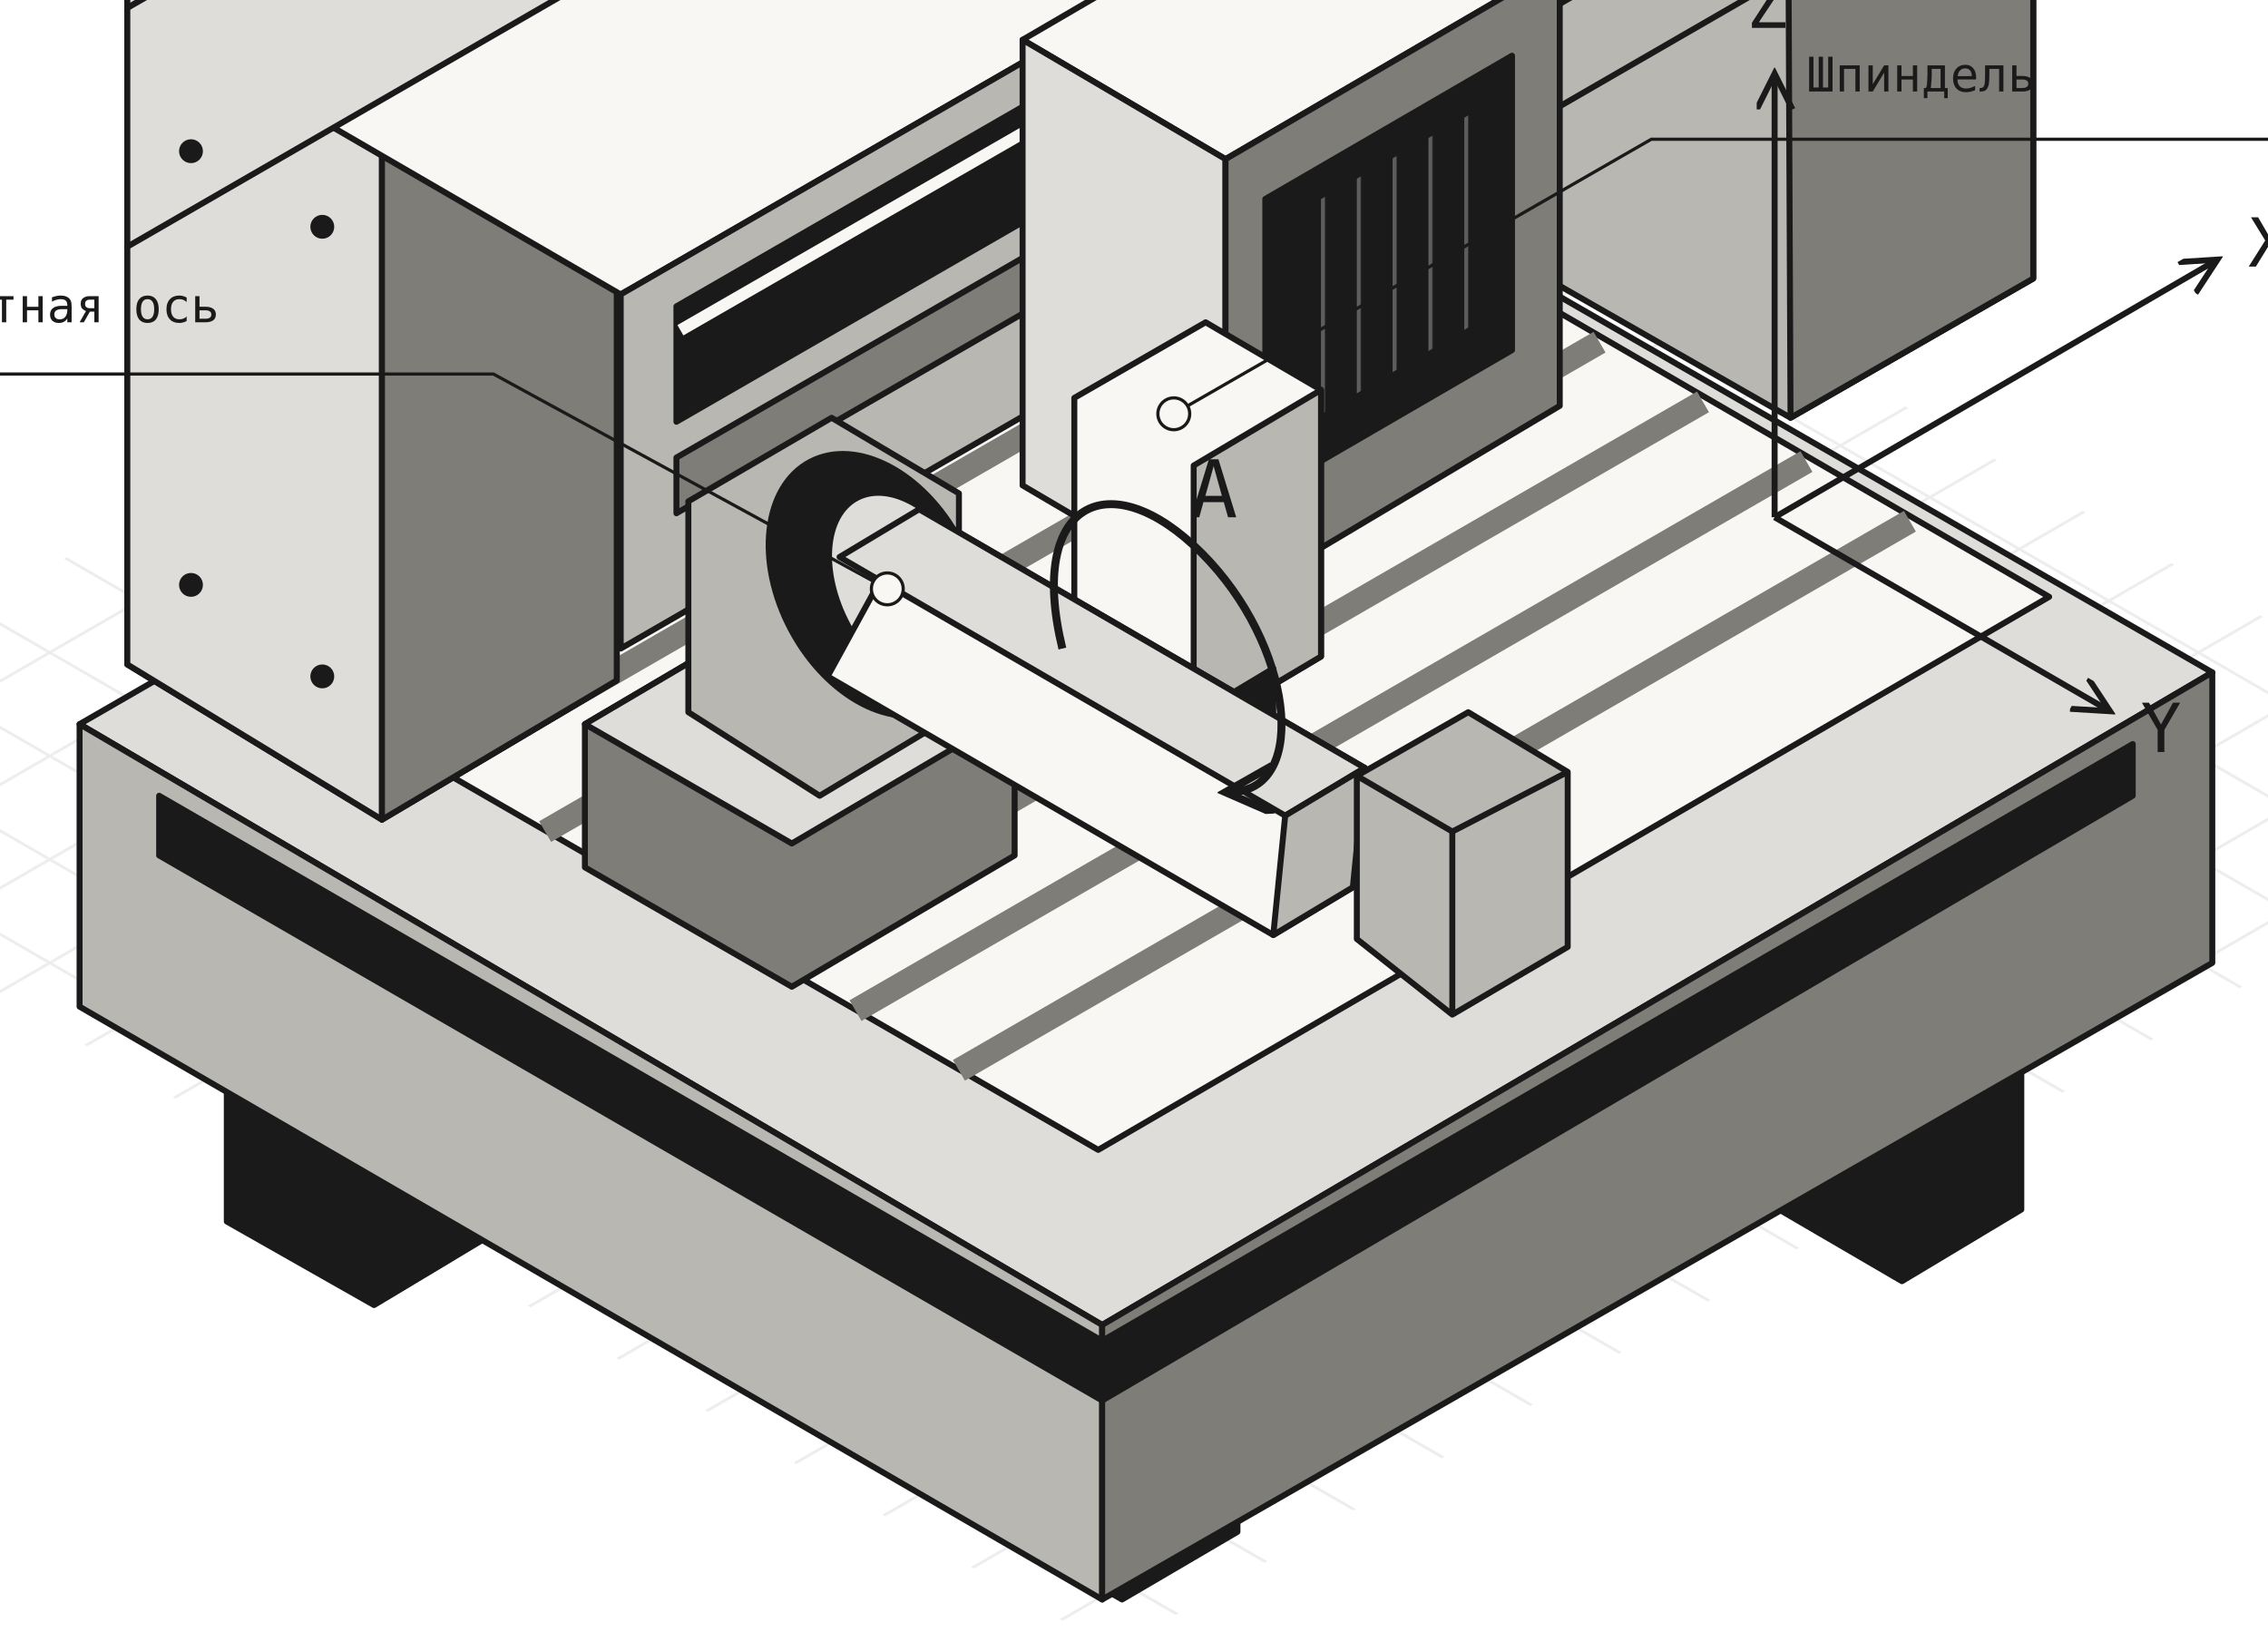
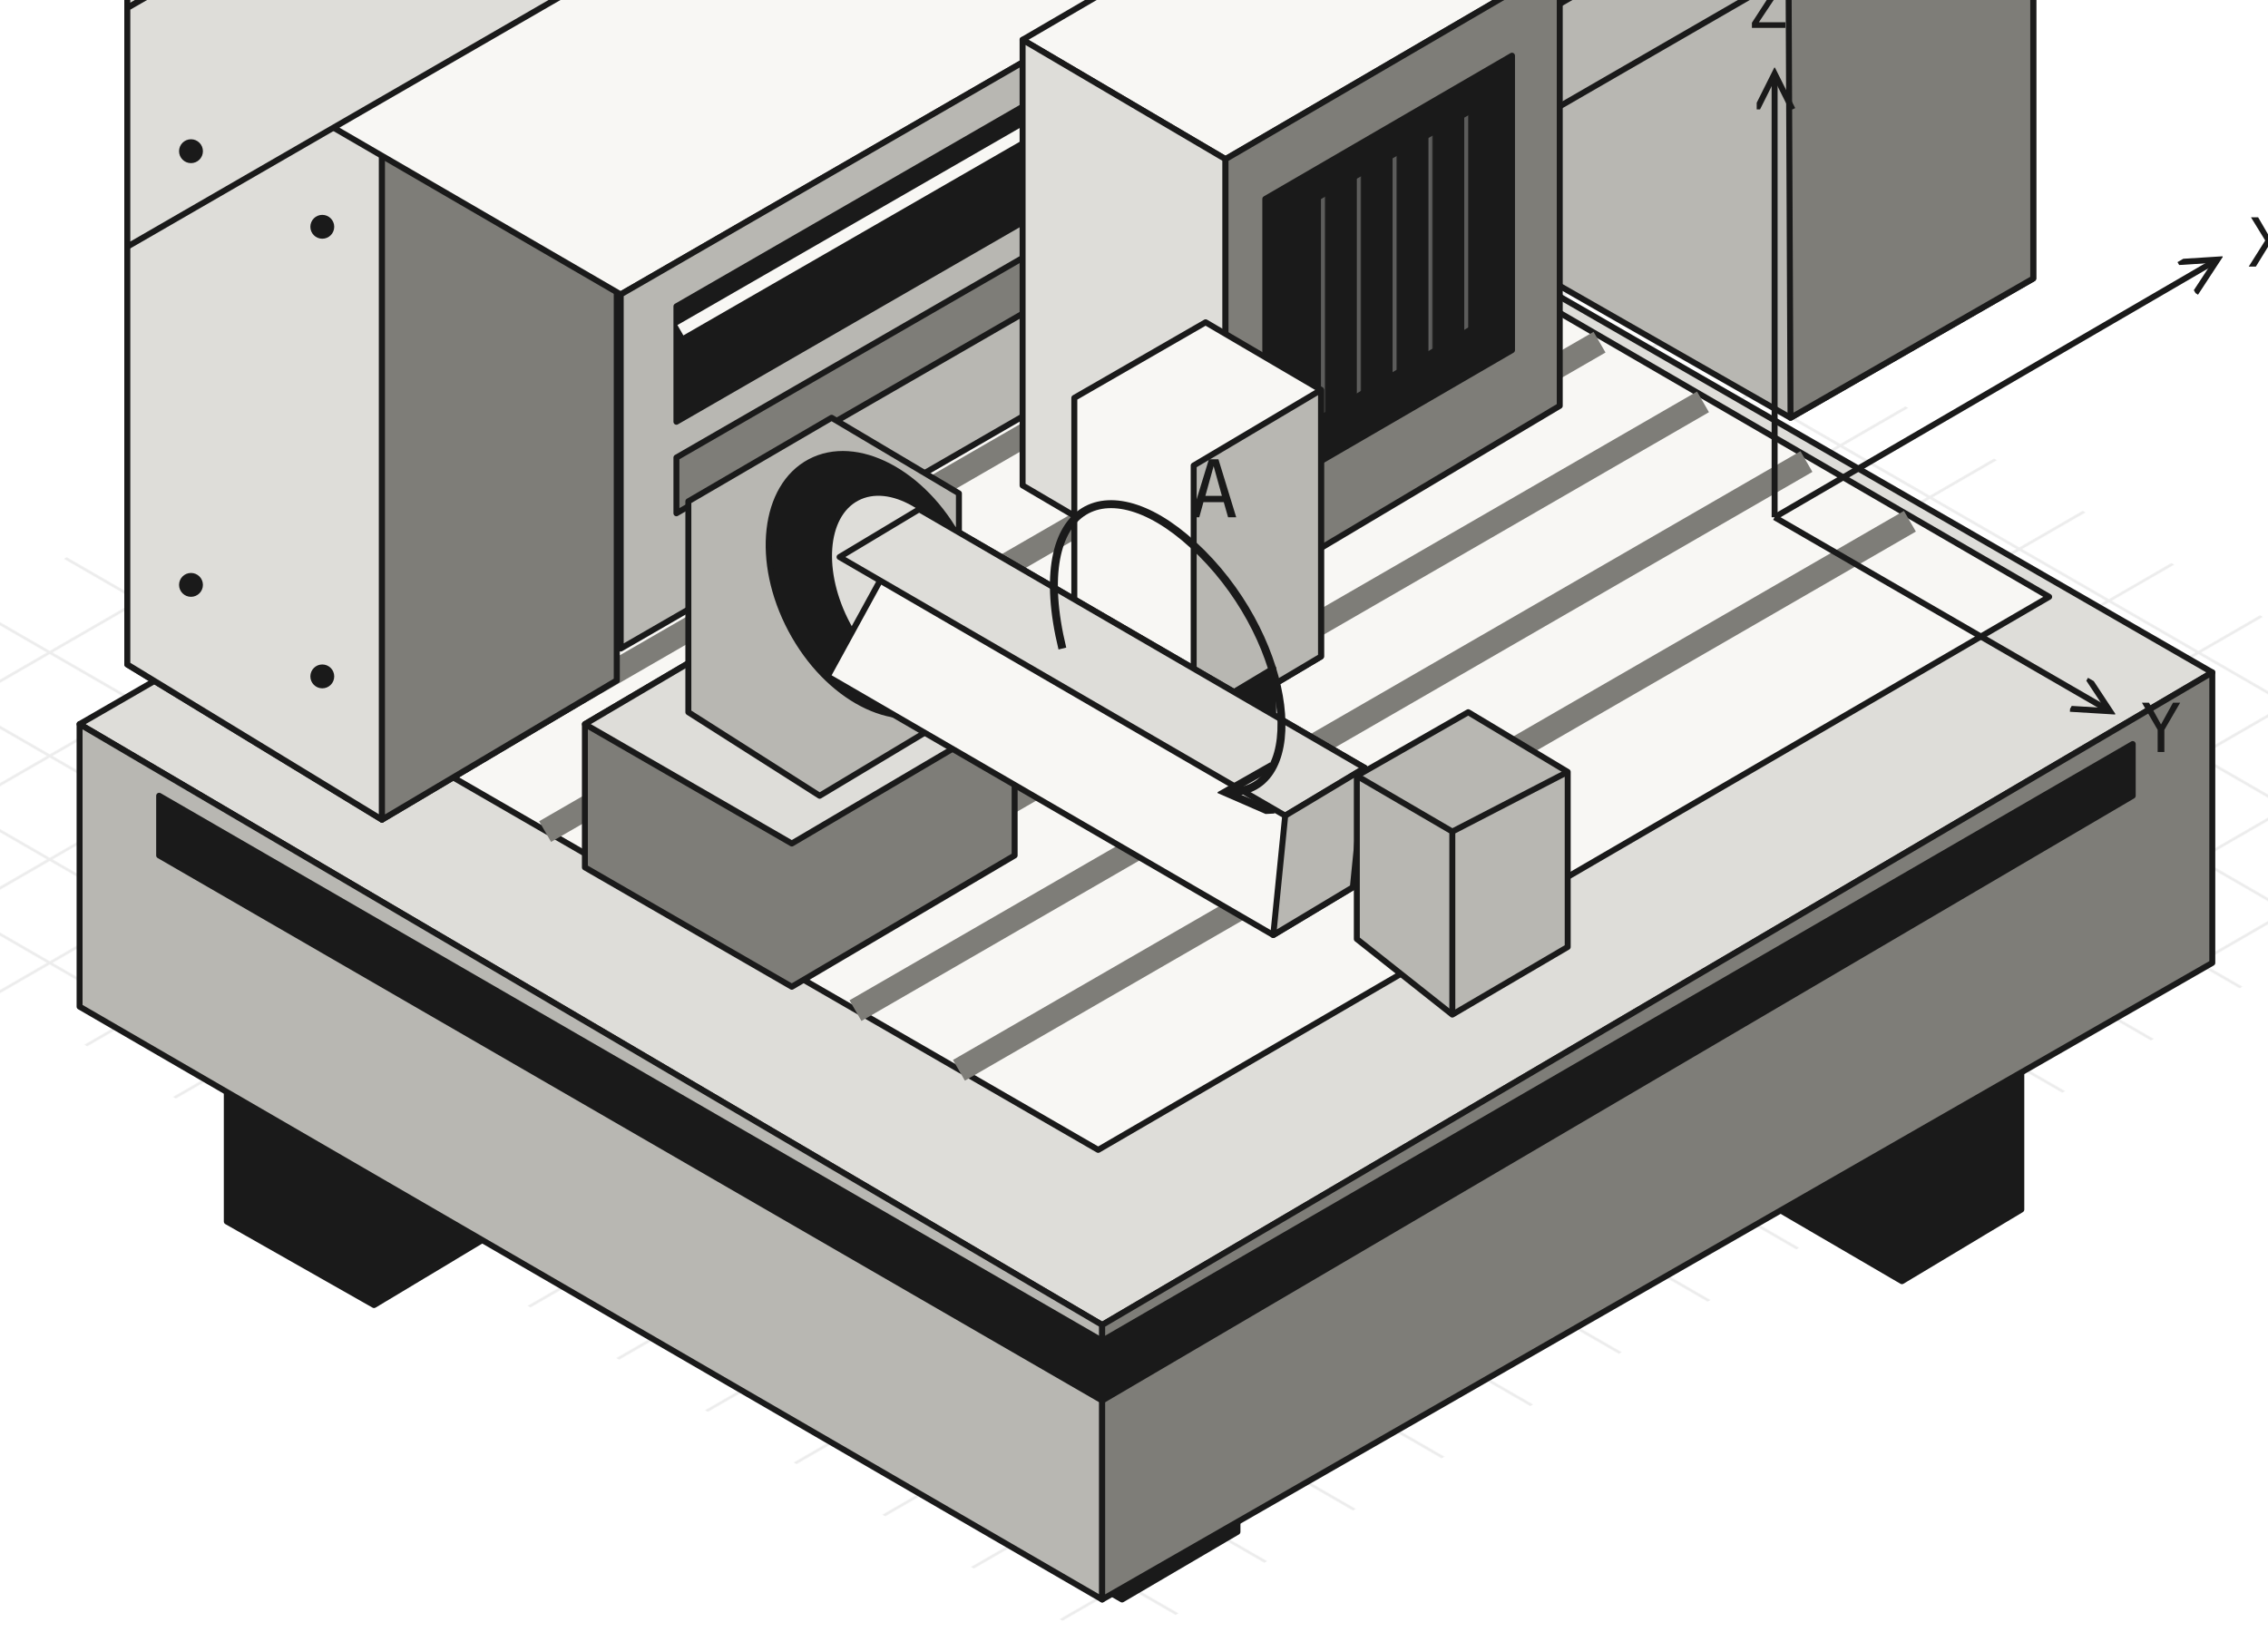
<svg xmlns="http://www.w3.org/2000/svg" viewBox="100 235 570 410" role="img" aria-labelledby="machine-title machine-desc">
  <defs>
    <pattern id="grid" width="45" height="26" patternUnits="userSpaceOnUse" patternTransform="translate(0 35)">
      <path d="M0 13L22.5 0 45 13 22.5 26Z" fill="none" stroke="#1A1A1A" stroke-opacity=".08" stroke-width=".7" />
    </pattern>
    <pattern id="ribs" width="9" height="9" patternUnits="userSpaceOnUse">
      <path d="M0 0v9" stroke="#F8F7F4" stroke-opacity=".3" stroke-width="2" />
    </pattern>
    <marker id="arrow" markerWidth="7" markerHeight="7" refX="5" refY="3" orient="auto-start-reverse">
      <path d="M0 0L6 3 0 6" fill="none" stroke="#1A1A1A" />
    </marker>
  </defs>
  <path d="M15 435L380 220 745 435 380 650Z" fill="url(#grid)" />
  <g stroke="#1A1A1A" stroke-linejoin="round" stroke-width="1.5">
    <path d="M157 486v56l37 21 30-18v-54M542 474v62l36 21 30-18v-57M347 573v44l35 20 29-17v-46" fill="#1A1A1A" />
    <path d="M120 417L399 256 656 404 377 568Z" fill="#deddd9" />
    <path d="M120 417v71l257 149v-69Z" fill="#b8b7b2" />
    <path d="M377 568l279-164v73L377 637Z" fill="#7e7d78" />
    <path d="M140 435l237 137 259-150v13L377 587 140 450Z" fill="#1A1A1A" />
    <path d="M163 401L403 262 615 385 376 524Z" fill="#F8F7F4" />
    <g stroke-width="6" stroke="#7e7d78">
      <path d="M185 414l239-138M211 429l239-138M237 444l239-138M263 459l239-138M289 474l239-138M315 489l239-138M341 504l239-138" />
    </g>
    <path d="M132 402V177l60-35 63 36v228l-59 35Z" fill="#b8b7b2" />
    <path d="M132 177l64 37v227l-64-39Z" fill="#deddd9" />
    <path d="M196 214l59-36v228l-59 35Z" fill="#7e7d78" />
    <path d="M487 221V80l62-36 62 36v225l-61 35-63-36Z" fill="#b8b7b2" />
    <path d="M549 115l62-35v225l-61 35Z" fill="#7e7d78" />
    <path d="M132 177L487-28l124 72-355 205Z" transform="translate(0 60)" fill="#F8F7F4" />
    <path d="M132 237v-60L487-28v60Z" transform="translate(0 60)" fill="#deddd9" />
    <path d="M256 249L611 44v89L256 338Z" transform="translate(0 60)" fill="#b8b7b2" />
    <path d="M270 312L596 124v29L270 341Z" fill="#1A1A1A" />
    <path d="M271 318L594 132" stroke="#F8F7F4" stroke-width="3" />
    <path d="M270 350L596 162v14L270 364Z" fill="#7e7d78" />
    <path d="M357 245l84-49 51 30-84 49Z" fill="#F8F7F4" />
    <path d="M357 245v112l51 30V275Z" fill="#deddd9" />
    <path d="M408 275l84-49v111l-84 50Z" fill="#7e7d78" />
    <path d="M418 285l62-36v74l-62 36Z" fill="#1A1A1A" />
    <path d="M427 287l44-25v55l-44 26Z" fill="url(#ribs)" />
    <path d="M370 335l33-19 29 17v67l-32 19-30-17Z" fill="#F8F7F4" />
    <path d="M400 352l32-19v67l-32 19Z" fill="#b8b7b2" />
    <path d="M380 403v20l20 11 20-11v-20l-20 12Z" fill="#1A1A1A" />
    <path d="M400 433v22" stroke-width="5" />
    <path d="M247 417l56-33 52 30v36l-56 33-52-30Z" fill="#7e7d78" />
    <path d="M247 417l52 30 56-33-52-30Z" fill="#deddd9" />
    <path d="M273 414v-53l36-21 32 19v55l-35 21Z" fill="#b8b7b2" />
    <ellipse cx="320" cy="382" rx="24" ry="35" transform="rotate(-28 320 382)" fill="#1A1A1A" />
    <ellipse cx="328" cy="384" rx="17" ry="27" transform="rotate(-28 328 384)" fill="#deddd9" />
    <path d="M331 363l112 65-3 30-20 12-112-65Z" fill="#F8F7F4" />
    <path d="M331 363l112 65-20 12-112-65Z" fill="#deddd9" />
    <path d="M423 440l20-12-3 30-20 12Z" fill="#b8b7b2" />
    <path d="M441 471v-41l28-16 25 15v44l-29 17Z" fill="#b8b7b2" />
    <path d="M441 430l24 14 29-15M465 444v46" fill="none" />
    <g fill="#1A1A1A" stroke="none">
      <circle cx="148" cy="273" r="3" />
      <circle cx="148" cy="382" r="3" />
      <circle cx="181" cy="292" r="3" />
      <circle cx="181" cy="405" r="3" />
    </g>
  </g>
  <g class="linear-axis" fill="none" stroke="#1A1A1A" stroke-width="1.5" marker-end="url(#arrow)">
    <path d="M546 365l110-64" />
    <path d="M546 365v-110" />
    <path d="M546 365l83 48" />
  </g>
  <g class="linear-axis" fill="#1A1A1A" font-size="17" font-family="monospace">
    <text x="665" y="302">X</text>
    <text x="539" y="242">Z</text>
    <text x="638" y="424">Y</text>
  </g>
  <g class="rotary-axis">
    <path d="M367 398c-9-37 12-47 35-24s27 59 8 60" fill="none" stroke="#1A1A1A" stroke-width="2" marker-end="url(#arrow)" />
    <text x="399" y="365" fill="#1A1A1A" font-size="20" font-family="monospace">A</text>
  </g>
-   <g fill="none" stroke="#1A1A1A" stroke-width=".8">
-     <path d="M323 383L224 329H54" />
-     <circle cx="323" cy="383" r="4" fill="#F8F7F4" />
-     <path d="M395 339l120-69h163" />
-     <circle cx="395" cy="339" r="4" fill="#F8F7F4" />
-   </g>
-   <g fill="#1A1A1A" font-family="monospace" font-size="12">
-     <text x="54" y="316">Поворотная ось</text>
-     <text x="554" y="258">Шпиндель</text>
-   </g>
</svg>
